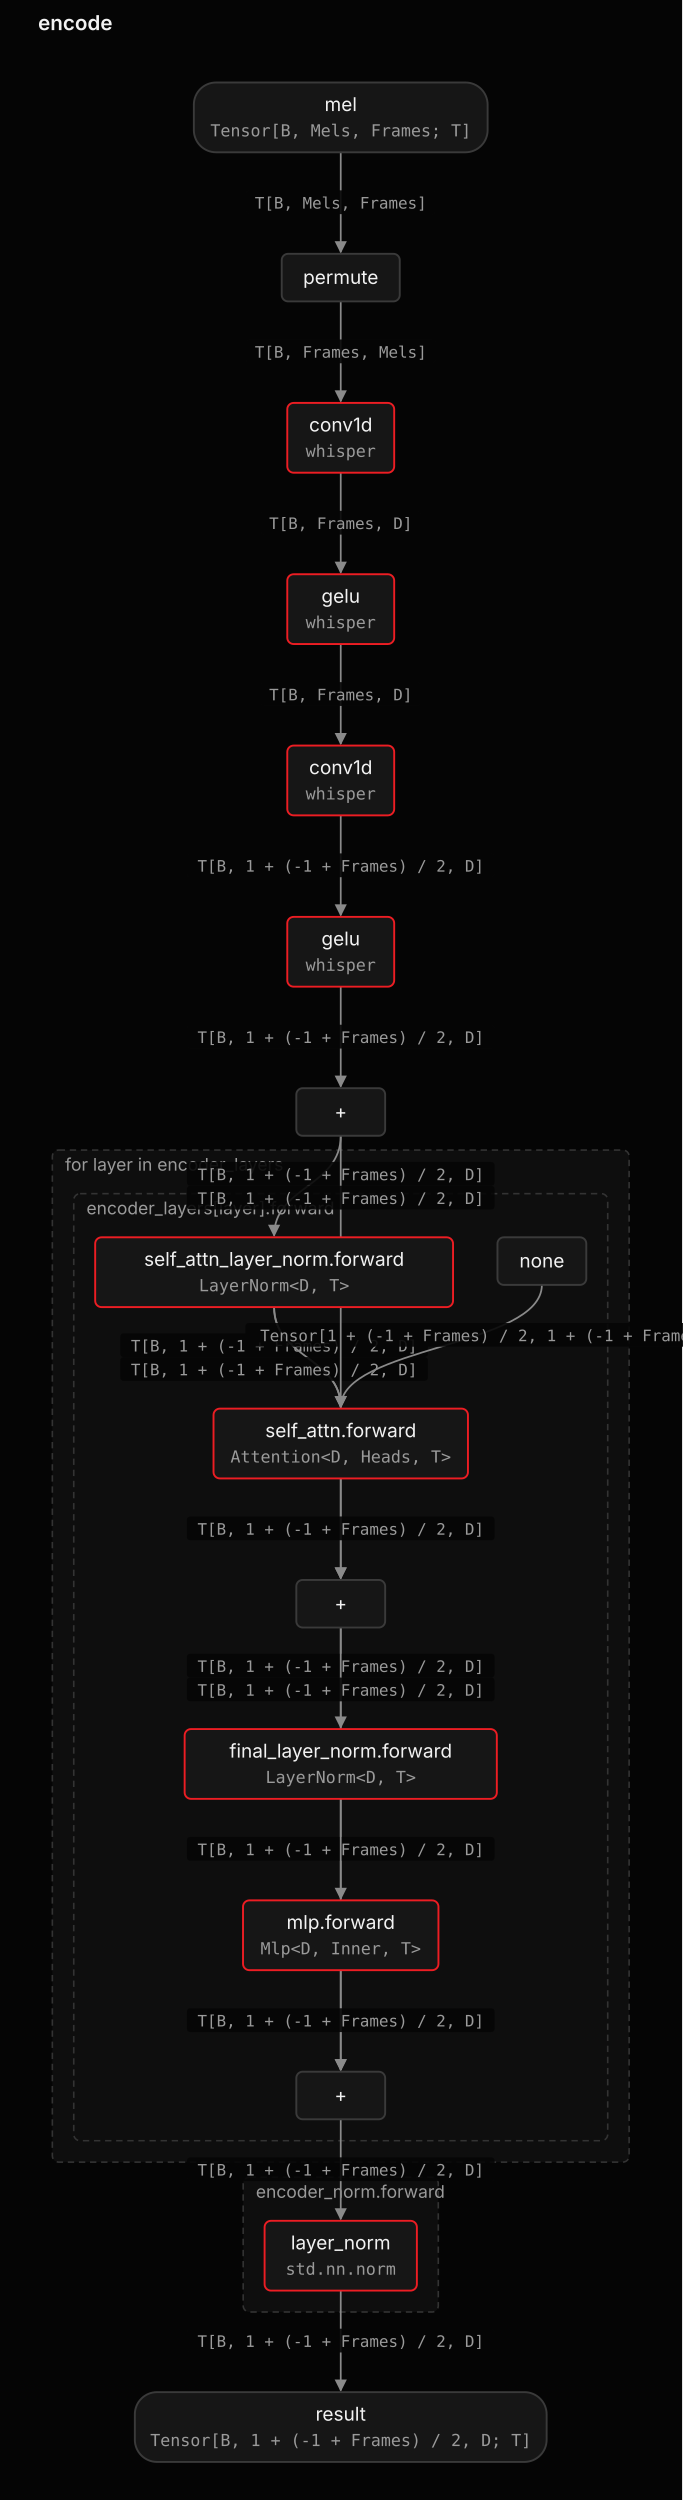
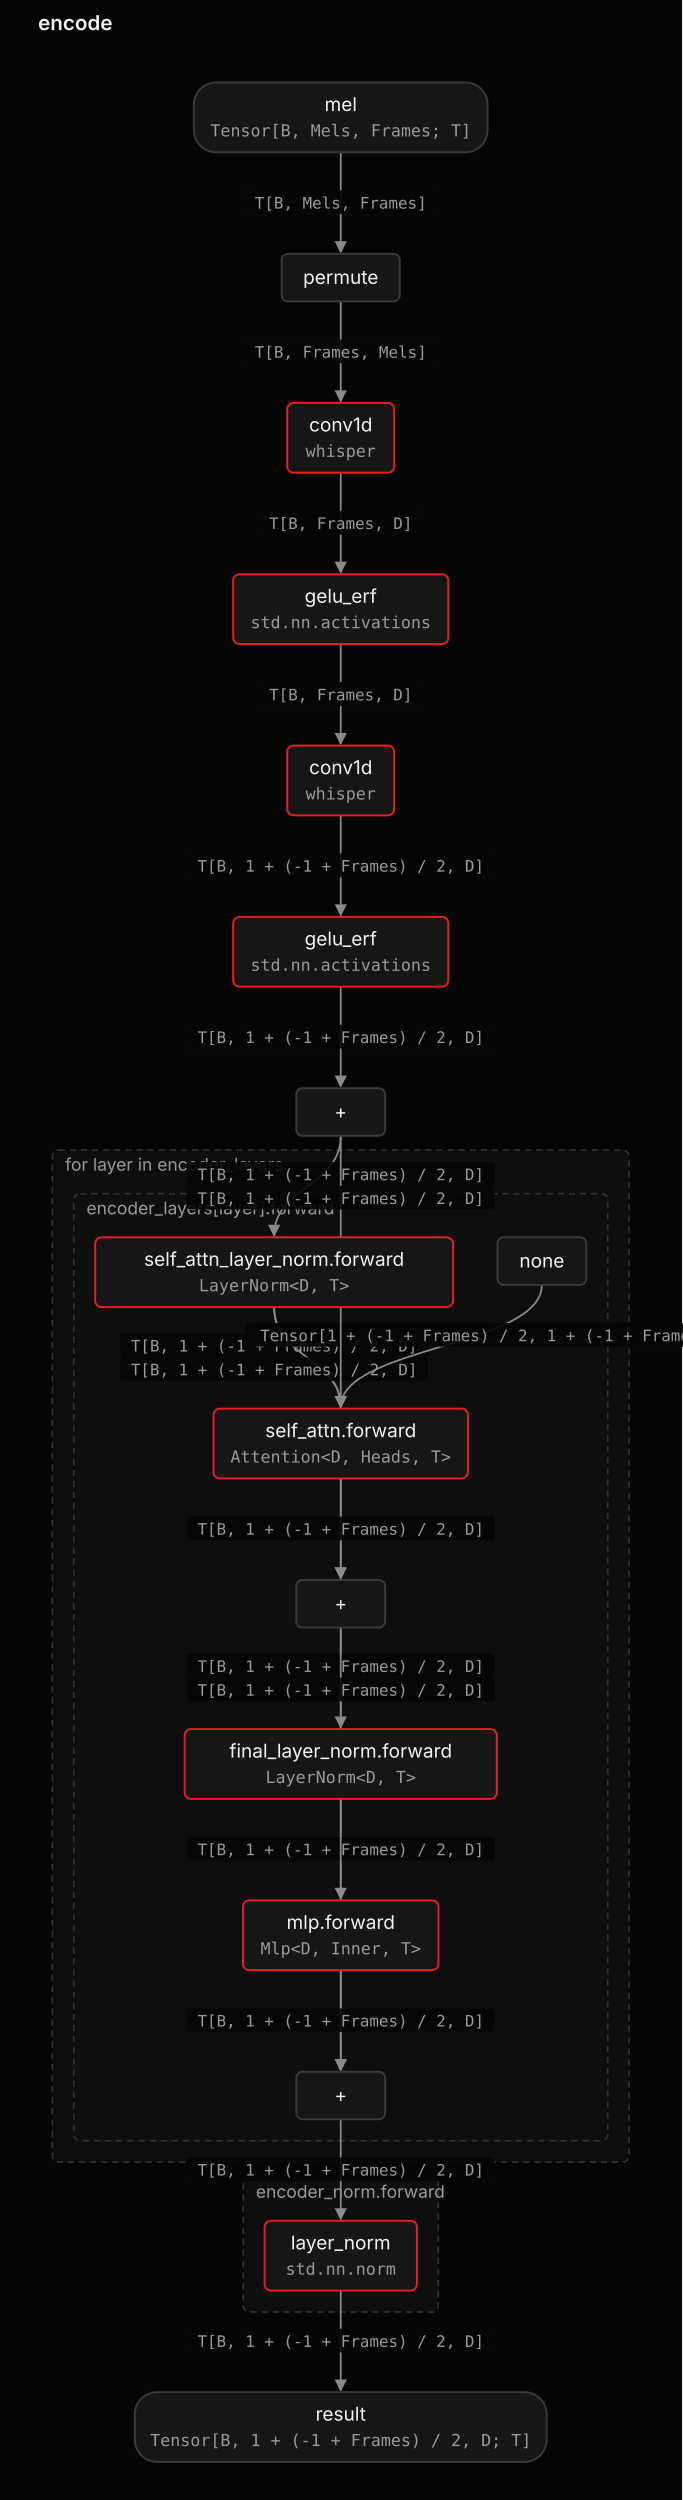
<svg xmlns="http://www.w3.org/2000/svg" width="430" height="1576" viewBox="0 0 430 1576" font-family="Inter, system-ui, sans-serif">
  <style>
.label{font-size:12px;fill:#f2f2f2}
.sub{font-size:10.5px;fill:#9a9a9a;font-family:'JetBrains Mono',ui-monospace,monospace}
.edge{font-size:10px;fill:#9a9a9a;font-family:'JetBrains Mono',ui-monospace,monospace}
.group{font-size:11px;fill:#9a9a9a}
.title{font-size:13px;font-weight:600;fill:#f2f2f2}
</style>
  <rect width="100%" height="100%" fill="hsl(0, 0%, 2%)" />
  <defs>
    <marker id="arrow" viewBox="0 0 10 10" refX="9" refY="5" markerWidth="7" markerHeight="7" orient="auto-start-reverse">
      <path d="M 0 0 L 10 5 L 0 10 z" fill="#8a8a8a" />
    </marker>
  </defs>
  <text class="title" x="24.0" y="19">encode</text>
  <rect x="33.0" y="725.0" width="363.6" height="638.0" rx="4" fill="#0e0e0e" stroke="#333333" stroke-dasharray="4 3" />
  <text class="group" x="41.0" y="738.0">for layer in encoder_layers</text>
  <rect x="153.3" y="1372.5" width="123.0" height="85.0" rx="4" fill="#0e0e0e" stroke="#333333" stroke-dasharray="4 3" />
  <text class="group" x="161.3" y="1385.5">encoder_norm.forward</text>
  <rect x="46.5" y="752.5" width="336.6" height="597.0" rx="4" fill="#0e0e0e" stroke="#333333" stroke-dasharray="4 3" />
  <text class="group" x="54.5" y="765.5">encoder_layers[layer].forward</text>
  <path d="M 214.8 96.0 C 214.8 128.0, 214.8 128.0, 214.8 159.0" fill="none" stroke="#8a8a8a" stroke-width="1.1" marker-end="url(#arrow)" />
  <rect x="155.0" y="120.0" width="119.6" height="15" rx="2" fill="hsl(0, 0%, 2%)" opacity="0.9" />
  <text class="edge" x="214.8" y="131.5" text-anchor="middle">T[B, Mels, Frames]</text>
  <path d="M 214.8 190.0 C 214.8 222.0, 214.8 222.0, 214.8 253.0" fill="none" stroke="#8a8a8a" stroke-width="1.1" marker-end="url(#arrow)" />
  <rect x="155.0" y="214.0" width="119.6" height="15" rx="2" fill="hsl(0, 0%, 2%)" opacity="0.9" />
  <text class="edge" x="214.8" y="225.5" text-anchor="middle">T[B, Frames, Mels]</text>
  <path d="M 214.8 298.0 C 214.8 330.0, 214.8 330.0, 214.8 361.0" fill="none" stroke="#8a8a8a" stroke-width="1.1" marker-end="url(#arrow)" />
  <rect x="164.3" y="322.0" width="101.0" height="15" rx="2" fill="hsl(0, 0%, 2%)" opacity="0.9" />
  <text class="edge" x="214.8" y="333.5" text-anchor="middle">T[B, Frames, D]</text>
  <path d="M 214.8 406.0 C 214.8 438.0, 214.8 438.0, 214.8 469.0" fill="none" stroke="#8a8a8a" stroke-width="1.1" marker-end="url(#arrow)" />
  <rect x="164.3" y="430.0" width="101.0" height="15" rx="2" fill="hsl(0, 0%, 2%)" opacity="0.9" />
  <text class="edge" x="214.8" y="441.5" text-anchor="middle">T[B, Frames, D]</text>
  <path d="M 214.8 514.0 C 214.8 546.0, 214.8 546.0, 214.8 577.0" fill="none" stroke="#8a8a8a" stroke-width="1.1" marker-end="url(#arrow)" />
  <rect x="117.8" y="538.0" width="194.0" height="15" rx="2" fill="hsl(0, 0%, 2%)" opacity="0.9" />
  <text class="edge" x="214.8" y="549.5" text-anchor="middle">T[B, 1 + (-1 + Frames) / 2, D]</text>
  <path d="M 214.8 622.0 C 214.8 654.0, 214.8 654.0, 214.8 685.0" fill="none" stroke="#8a8a8a" stroke-width="1.1" marker-end="url(#arrow)" />
  <rect x="117.8" y="646.0" width="194.0" height="15" rx="2" fill="hsl(0, 0%, 2%)" opacity="0.9" />
  <text class="edge" x="214.8" y="657.5" text-anchor="middle">T[B, 1 + (-1 + Frames) / 2, D]</text>
  <path d="M 214.8 716.0 C 214.8 748.0, 172.8 748.0, 172.8 779.0" fill="none" stroke="#8a8a8a" stroke-width="1.1" marker-end="url(#arrow)" />
  <rect x="117.8" y="732.5" width="194.0" height="15" rx="2" fill="hsl(0, 0%, 2%)" opacity="0.9" />
  <text class="edge" x="214.8" y="744.0" text-anchor="middle">T[B, 1 + (-1 + Frames) / 2, D]</text>
  <path d="M 172.8 824.0 C 172.8 856.0, 214.8 856.0, 214.8 887.0" fill="none" stroke="#8a8a8a" stroke-width="1.1" marker-end="url(#arrow)" />
  <rect x="75.8" y="840.5" width="194.0" height="15" rx="2" fill="hsl(0, 0%, 2%)" opacity="0.9" />
  <text class="edge" x="172.8" y="852.0" text-anchor="middle">T[B, 1 + (-1 + Frames) / 2, D]</text>
  <path d="M 172.8 824.0 C 172.8 856.0, 214.8 856.0, 214.8 887.0" fill="none" stroke="#8a8a8a" stroke-width="1.1" marker-end="url(#arrow)" />
  <rect x="75.8" y="855.5" width="194.0" height="15" rx="2" fill="hsl(0, 0%, 2%)" opacity="0.9" />
  <text class="edge" x="172.8" y="867.0" text-anchor="middle">T[B, 1 + (-1 + Frames) / 2, D]</text>
  <path d="M 341.6 810.0 C 341.6 849.0, 214.8 849.0, 214.8 887.0" fill="none" stroke="#8a8a8a" stroke-width="1.1" marker-end="url(#arrow)" />
  <rect x="154.7" y="834.0" width="373.8" height="15" rx="2" fill="hsl(0, 0%, 2%)" opacity="0.9" />
  <text class="edge" x="341.6" y="845.5" text-anchor="middle">Tensor[1 + (-1 + Frames) / 2, 1 + (-1 + Frames) / 2; bool]?</text>
  <path d="M 214.8 716.0 C 214.8 856.0, 214.8 856.0, 214.8 995.0" fill="none" stroke="#8a8a8a" stroke-width="1.1" marker-end="url(#arrow)" />
  <rect x="117.8" y="747.5" width="194.0" height="15" rx="2" fill="hsl(0, 0%, 2%)" opacity="0.9" />
  <text class="edge" x="214.8" y="759.0" text-anchor="middle">T[B, 1 + (-1 + Frames) / 2, D]</text>
  <path d="M 214.8 932.0 C 214.8 964.0, 214.8 964.0, 214.8 995.0" fill="none" stroke="#8a8a8a" stroke-width="1.1" marker-end="url(#arrow)" />
  <rect x="117.8" y="956.0" width="194.0" height="15" rx="2" fill="hsl(0, 0%, 2%)" opacity="0.9" />
  <text class="edge" x="214.8" y="967.5" text-anchor="middle">T[B, 1 + (-1 + Frames) / 2, D]</text>
  <path d="M 214.8 1026.0 C 214.8 1058.0, 214.8 1058.0, 214.8 1089.0" fill="none" stroke="#8a8a8a" stroke-width="1.1" marker-end="url(#arrow)" />
  <rect x="117.8" y="1042.5" width="194.0" height="15" rx="2" fill="hsl(0, 0%, 2%)" opacity="0.9" />
  <text class="edge" x="214.8" y="1054.0" text-anchor="middle">T[B, 1 + (-1 + Frames) / 2, D]</text>
  <path d="M 214.8 1134.0 C 214.8 1166.0, 214.8 1166.0, 214.8 1197.0" fill="none" stroke="#8a8a8a" stroke-width="1.1" marker-end="url(#arrow)" />
  <rect x="117.8" y="1158.0" width="194.0" height="15" rx="2" fill="hsl(0, 0%, 2%)" opacity="0.9" />
  <text class="edge" x="214.8" y="1169.5" text-anchor="middle">T[B, 1 + (-1 + Frames) / 2, D]</text>
  <path d="M 214.8 1026.0 C 214.8 1166.0, 214.8 1166.0, 214.8 1305.0" fill="none" stroke="#8a8a8a" stroke-width="1.1" marker-end="url(#arrow)" />
  <rect x="117.8" y="1057.5" width="194.0" height="15" rx="2" fill="hsl(0, 0%, 2%)" opacity="0.9" />
  <text class="edge" x="214.8" y="1069.0" text-anchor="middle">T[B, 1 + (-1 + Frames) / 2, D]</text>
  <path d="M 214.8 1242.0 C 214.8 1274.0, 214.8 1274.0, 214.8 1305.0" fill="none" stroke="#8a8a8a" stroke-width="1.1" marker-end="url(#arrow)" />
  <rect x="117.8" y="1266.0" width="194.0" height="15" rx="2" fill="hsl(0, 0%, 2%)" opacity="0.9" />
  <text class="edge" x="214.8" y="1277.5" text-anchor="middle">T[B, 1 + (-1 + Frames) / 2, D]</text>
  <path d="M 214.8 1336.0 C 214.8 1368.0, 214.8 1368.0, 214.8 1399.0" fill="none" stroke="#8a8a8a" stroke-width="1.1" marker-end="url(#arrow)" />
  <rect x="117.8" y="1360.0" width="194.0" height="15" rx="2" fill="hsl(0, 0%, 2%)" opacity="0.9" />
  <text class="edge" x="214.8" y="1371.5" text-anchor="middle">T[B, 1 + (-1 + Frames) / 2, D]</text>
  <path d="M 214.8 1444.0 C 214.8 1476.0, 214.8 1476.0, 214.8 1507.0" fill="none" stroke="#8a8a8a" stroke-width="1.1" marker-end="url(#arrow)" />
  <rect x="117.8" y="1468.0" width="194.0" height="15" rx="2" fill="hsl(0, 0%, 2%)" opacity="0.9" />
  <text class="edge" x="214.8" y="1479.5" text-anchor="middle">T[B, 1 + (-1 + Frames) / 2, D]</text>
  <rect x="122.2" y="52.0" width="185.2" height="44.0" rx="14" fill="#161616" stroke="#3a3a3a" stroke-width="1.2" />
  <text class="label" x="214.8" y="70.0" text-anchor="middle">mel</text>
  <text class="sub" x="214.8" y="86.0" text-anchor="middle">Tensor[B, Mels, Frames; T]</text>
  <rect x="177.6" y="160.0" width="74.4" height="30.0" rx="4" fill="#161616" stroke="#3a3a3a" stroke-width="1.2" />
  <text class="label" x="214.8" y="179.0" text-anchor="middle">permute</text>
  <rect x="181.1" y="254.0" width="67.4" height="44.0" rx="4" fill="#161616" stroke="hsl(358, 85%, 52%)" stroke-width="1.2" />
  <text class="label" x="214.8" y="272.0" text-anchor="middle">conv1d</text>
  <text class="sub" x="214.8" y="288.0" text-anchor="middle">whisper</text>
-   <rect x="181.1" y="362.0" width="67.4" height="44.0" rx="4" fill="#161616" stroke="hsl(358, 85%, 52%)" stroke-width="1.2" />
-   <text class="label" x="214.8" y="380.0" text-anchor="middle">gelu</text>
-   <text class="sub" x="214.8" y="396.0" text-anchor="middle">whisper</text>
+   <rect x="147.0" y="362.0" width="135.6" height="44.0" rx="4" fill="#161616" stroke="hsl(358, 85%, 52%)" stroke-width="1.2" />
+   <text class="label" x="214.8" y="380.0" text-anchor="middle">gelu_erf</text>
+   <text class="sub" x="214.8" y="396.0" text-anchor="middle">std.nn.activations</text>
  <rect x="181.1" y="470.0" width="67.4" height="44.0" rx="4" fill="#161616" stroke="hsl(358, 85%, 52%)" stroke-width="1.2" />
  <text class="label" x="214.8" y="488.0" text-anchor="middle">conv1d</text>
  <text class="sub" x="214.8" y="504.0" text-anchor="middle">whisper</text>
-   <rect x="181.1" y="578.0" width="67.4" height="44.0" rx="4" fill="#161616" stroke="hsl(358, 85%, 52%)" stroke-width="1.2" />
-   <text class="label" x="214.8" y="596.0" text-anchor="middle">gelu</text>
-   <text class="sub" x="214.8" y="612.0" text-anchor="middle">whisper</text>
+   <rect x="147.0" y="578.0" width="135.6" height="44.0" rx="4" fill="#161616" stroke="hsl(358, 85%, 52%)" stroke-width="1.2" />
+   <text class="label" x="214.8" y="596.0" text-anchor="middle">gelu_erf</text>
+   <text class="sub" x="214.8" y="612.0" text-anchor="middle">std.nn.activations</text>
  <rect x="186.8" y="686.0" width="56.0" height="30.0" rx="4" fill="#161616" stroke="#3a3a3a" stroke-width="1.2" />
  <text class="label" x="214.8" y="705.0" text-anchor="middle">+</text>
  <rect x="60.0" y="780.0" width="225.6" height="44.0" rx="4" fill="#161616" stroke="hsl(358, 85%, 52%)" stroke-width="1.2" />
  <text class="label" x="172.8" y="798.0" text-anchor="middle">self_attn_layer_norm.forward</text>
  <text class="sub" x="172.8" y="814.0" text-anchor="middle">LayerNorm&lt;D, T&gt;</text>
  <rect x="313.6" y="780.0" width="56.0" height="30.0" rx="4" fill="#161616" stroke="#3a3a3a" stroke-width="1.2" />
  <text class="label" x="341.6" y="799.0" text-anchor="middle">none</text>
  <rect x="134.6" y="888.0" width="160.4" height="44.0" rx="4" fill="#161616" stroke="hsl(358, 85%, 52%)" stroke-width="1.2" />
  <text class="label" x="214.8" y="906.0" text-anchor="middle">self_attn.forward</text>
  <text class="sub" x="214.8" y="922.0" text-anchor="middle">Attention&lt;D, Heads, T&gt;</text>
  <rect x="186.8" y="996.0" width="56.0" height="30.0" rx="4" fill="#161616" stroke="#3a3a3a" stroke-width="1.2" />
  <text class="label" x="214.8" y="1015.0" text-anchor="middle">+</text>
  <rect x="116.4" y="1090.0" width="196.8" height="44.0" rx="4" fill="#161616" stroke="hsl(358, 85%, 52%)" stroke-width="1.2" />
  <text class="label" x="214.8" y="1108.0" text-anchor="middle">final_layer_norm.forward</text>
  <text class="sub" x="214.8" y="1124.0" text-anchor="middle">LayerNorm&lt;D, T&gt;</text>
  <rect x="153.2" y="1198.0" width="123.2" height="44.0" rx="4" fill="#161616" stroke="hsl(358, 85%, 52%)" stroke-width="1.2" />
  <text class="label" x="214.8" y="1216.0" text-anchor="middle">mlp.forward</text>
  <text class="sub" x="214.8" y="1232.0" text-anchor="middle">Mlp&lt;D, Inner, T&gt;</text>
  <rect x="186.8" y="1306.0" width="56.0" height="30.0" rx="4" fill="#161616" stroke="#3a3a3a" stroke-width="1.2" />
  <text class="label" x="214.8" y="1325.0" text-anchor="middle">+</text>
  <rect x="166.8" y="1400.0" width="96.0" height="44.0" rx="4" fill="#161616" stroke="hsl(358, 85%, 52%)" stroke-width="1.2" />
  <text class="label" x="214.8" y="1418.0" text-anchor="middle">layer_norm</text>
  <text class="sub" x="214.8" y="1434.0" text-anchor="middle">std.nn.norm</text>
  <rect x="85.0" y="1508.0" width="259.6" height="44.0" rx="14" fill="#161616" stroke="#3a3a3a" stroke-width="1.2" />
  <text class="label" x="214.8" y="1526.0" text-anchor="middle">result</text>
  <text class="sub" x="214.8" y="1542.0" text-anchor="middle">Tensor[B, 1 + (-1 + Frames) / 2, D; T]</text>
</svg>
